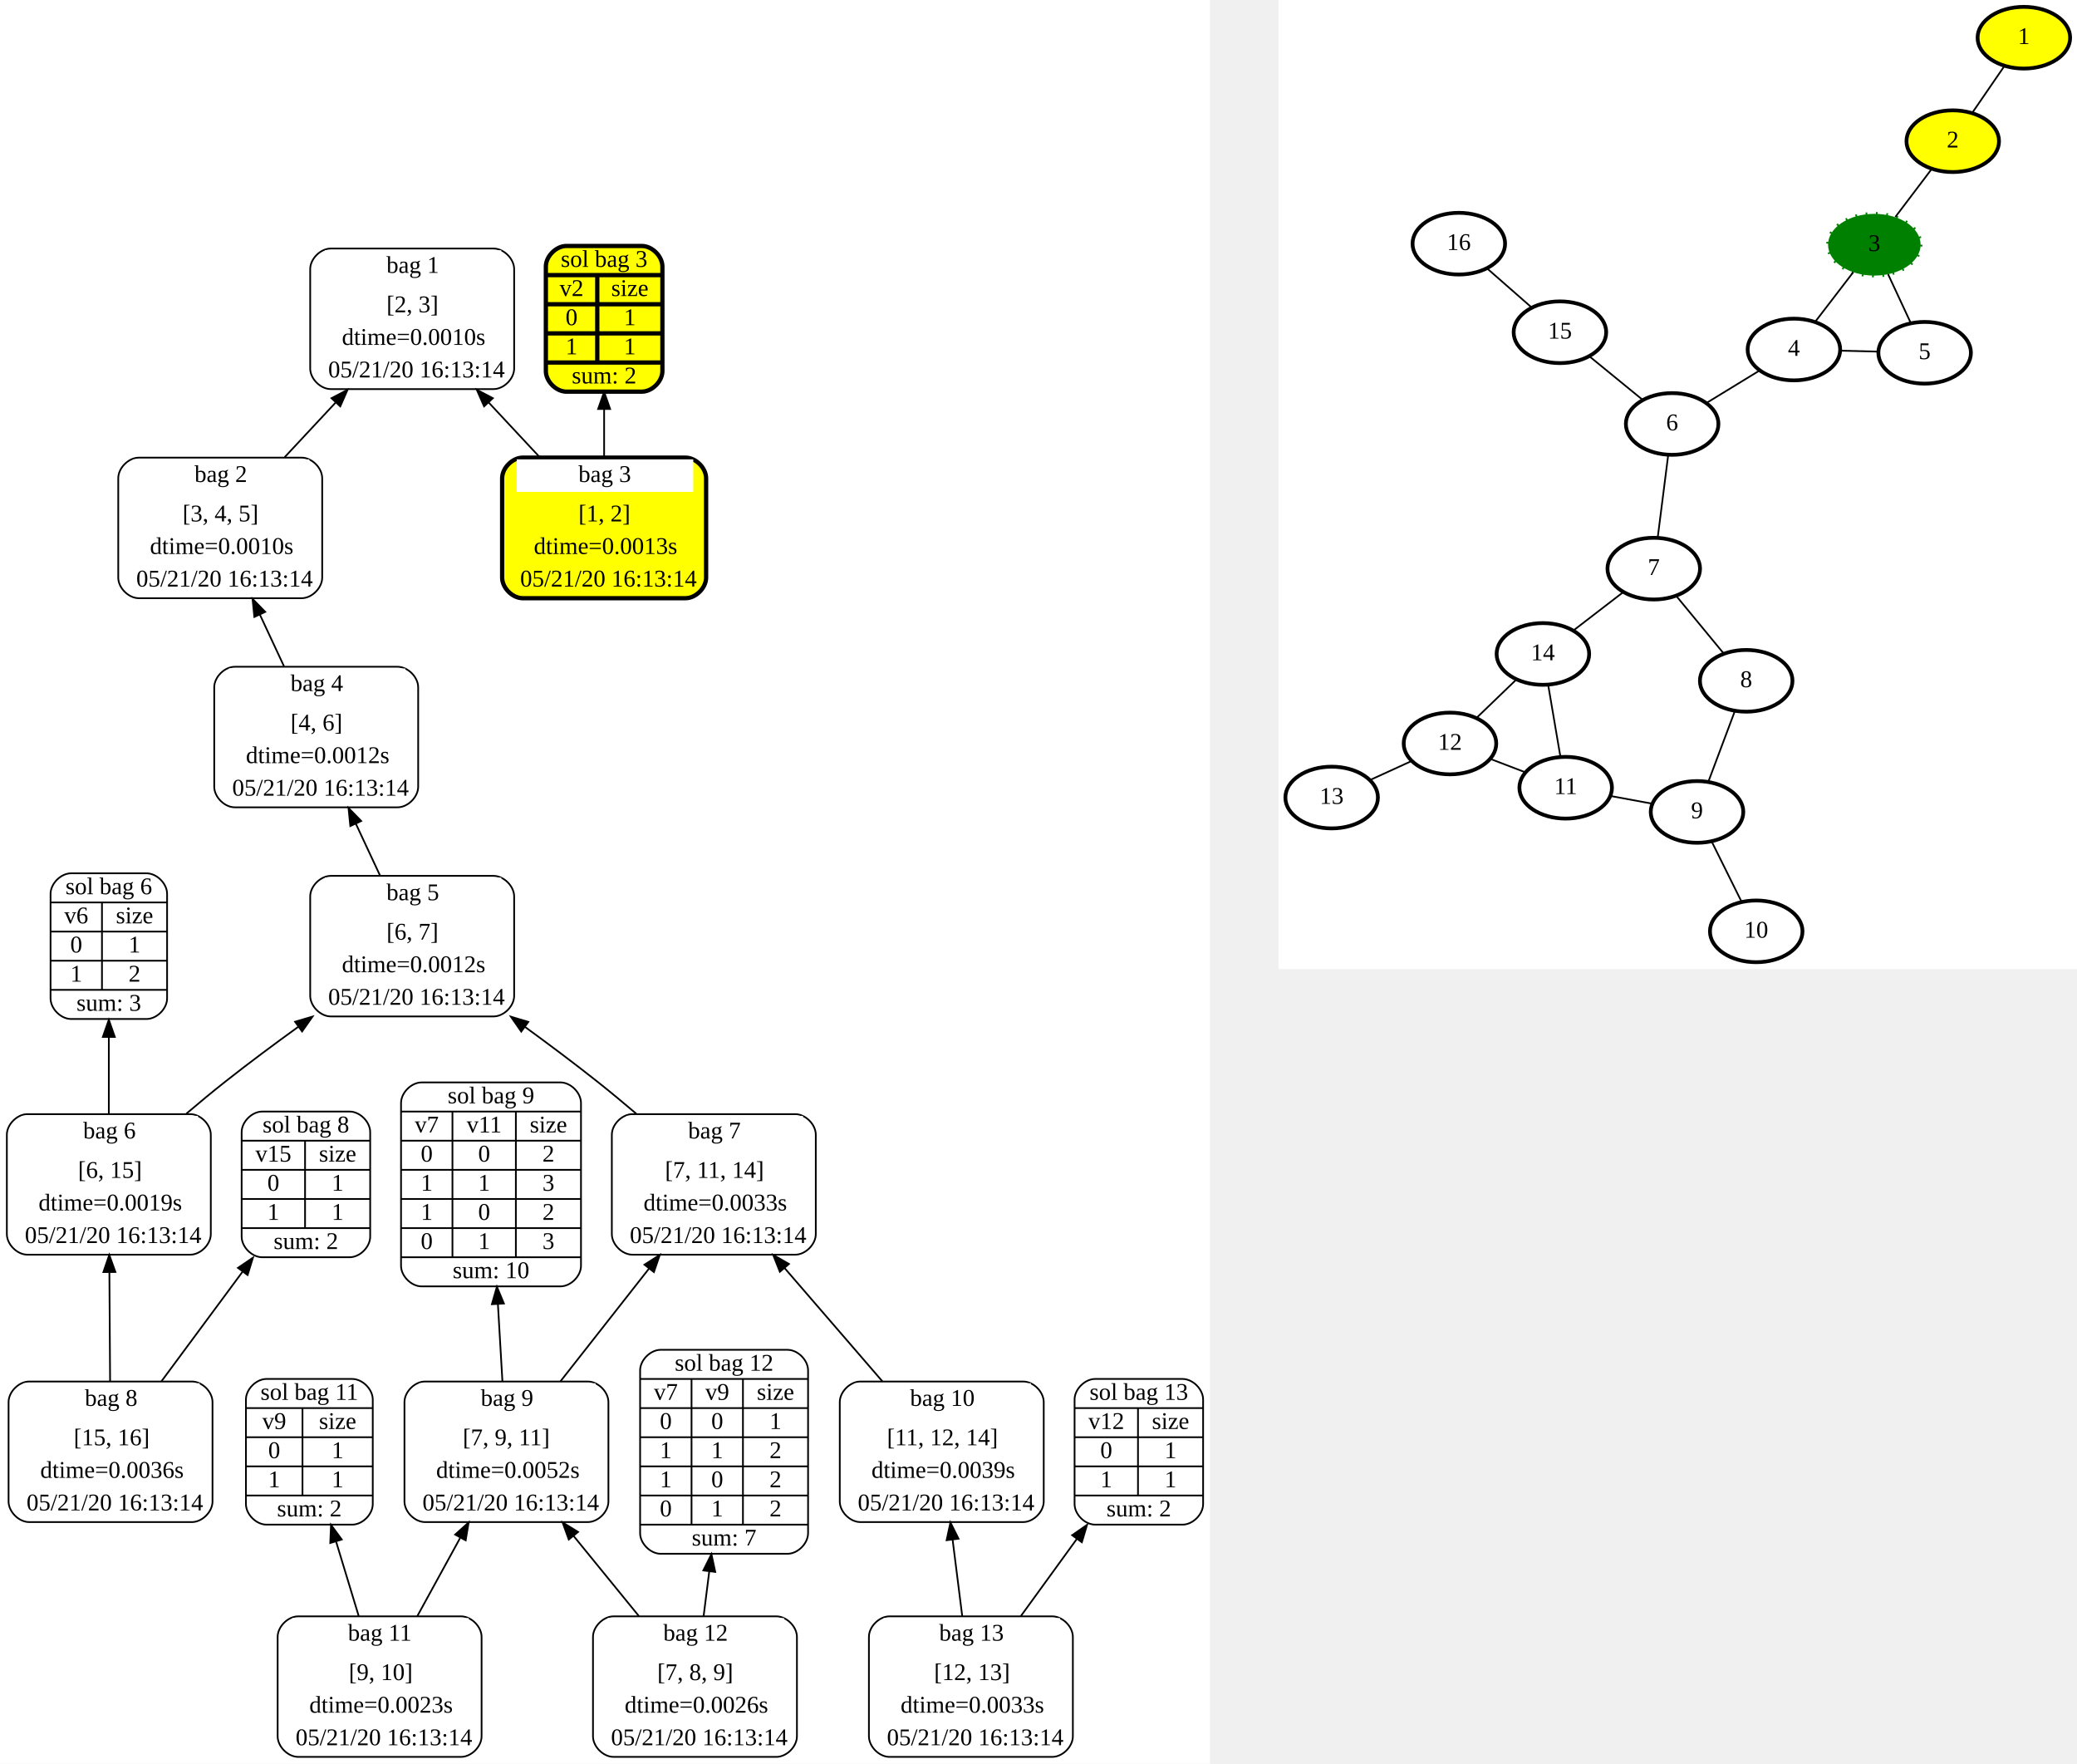
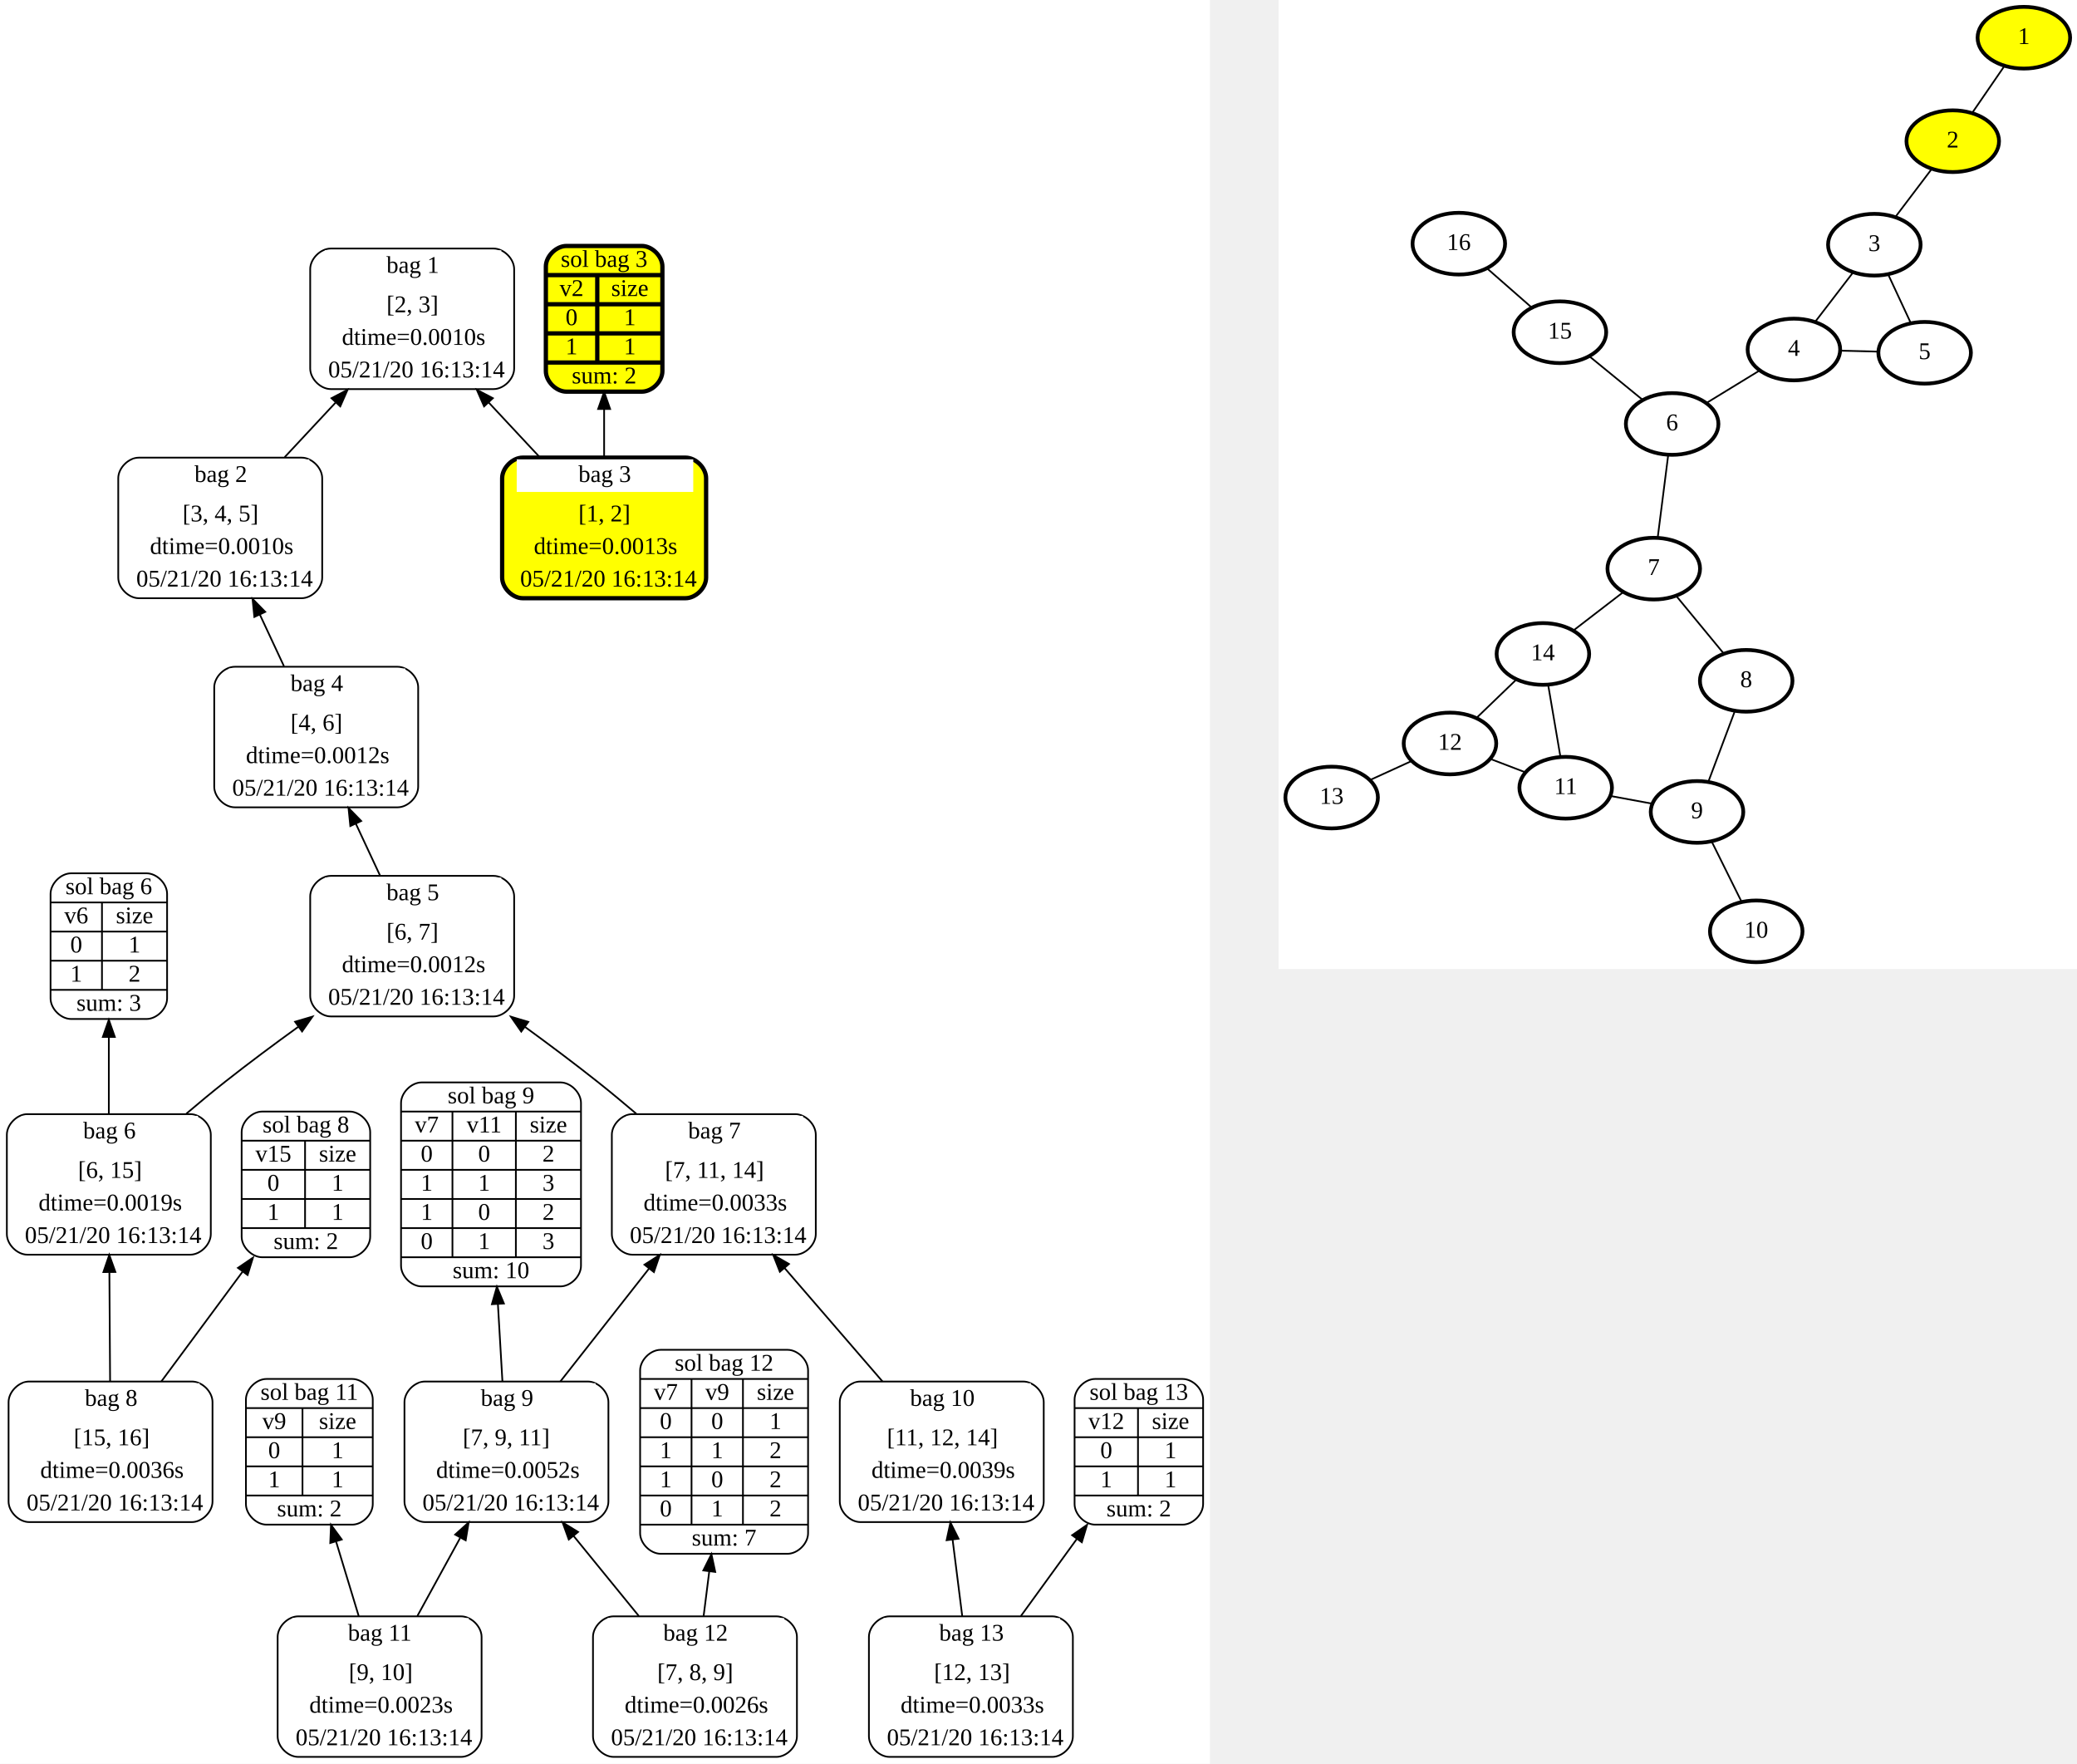
<svg xmlns="http://www.w3.org/2000/svg" viewBox="0.00 0.00 1211.9 1029.0" preserveAspectRatio="xMinYMin">
  <g id="graph0" class="graph" transform="scale(1 1) rotate(0) translate(4 1025)">
    <polygon fill="white" stroke="transparent" points="-4,4 -4,-1025 702,-1025 702,4 -4,4" />
    <g id="node1" class="node">
      <path fill="white" stroke="black" d="M284,-880C284,-880 189,-880 189,-880 183,-880 177,-874 177,-868 177,-868 177,-810 177,-810 177,-804 183,-798 189,-798 189,-798 284,-798 284,-798 290,-798 296,-804 296,-810 296,-810 296,-868 296,-868 296,-874 290,-880 284,-880" />
      <polygon fill="white" stroke="transparent" points="185.5,-860 185.5,-879 288.5,-879 288.5,-860 185.5,-860" />
      <text text-anchor="start" x="221.5" y="-865.8" font-family="Times New Roman,serif" font-size="14.00">bag 1</text>
      <text text-anchor="start" x="221.5" y="-842.8" font-family="Times New Roman,serif" font-size="14.00">[2, 3]</text>
      <text text-anchor="start" x="195.5" y="-823.8" font-family="Times New Roman,serif" font-size="14.00">dtime=0.0010s</text>
      <text text-anchor="start" x="187.5" y="-804.8" font-family="Times New Roman,serif" font-size="14.00">05/21/20 16:13:14</text>
    </g>
    <g id="node2" class="node">
      <path fill="white" stroke="black" d="M172,-758C172,-758 77,-758 77,-758 71,-758 65,-752 65,-746 65,-746 65,-688 65,-688 65,-682 71,-676 77,-676 77,-676 172,-676 172,-676 178,-676 184,-682 184,-688 184,-688 184,-746 184,-746 184,-752 178,-758 172,-758" />
      <polygon fill="white" stroke="transparent" points="73.5,-738 73.5,-757 176.5,-757 176.5,-738 73.5,-738" />
      <text text-anchor="start" x="109.5" y="-743.8" font-family="Times New Roman,serif" font-size="14.00">bag 2</text>
      <text text-anchor="start" x="102.5" y="-720.8" font-family="Times New Roman,serif" font-size="14.00">[3, 4, 5]</text>
      <text text-anchor="start" x="83.5" y="-701.8" font-family="Times New Roman,serif" font-size="14.00">dtime=0.0010s</text>
      <text text-anchor="start" x="75.5" y="-682.8" font-family="Times New Roman,serif" font-size="14.00">05/21/20 16:13:14</text>
    </g>
    <g id="edge1" class="edge">
      <path fill="none" stroke="black" d="M162.11,-758.29C171.62,-768.48 181.93,-779.53 191.75,-790.06" />
      <polygon fill="black" stroke="black" points="189.42,-792.69 198.8,-797.61 194.54,-787.91 189.42,-792.69" />
    </g>
    <g id="node3" class="node">
      <path fill="yellow" stroke="black" stroke-width="2.5" d="M396,-758C396,-758 301,-758 301,-758 295,-758 289,-752 289,-746 289,-746 289,-688 289,-688 289,-682 295,-676 301,-676 301,-676 396,-676 396,-676 402,-676 408,-682 408,-688 408,-688 408,-746 408,-746 408,-752 402,-758 396,-758" />
      <polygon fill="white" stroke="transparent" points="297.5,-738 297.5,-757 400.5,-757 400.5,-738 297.5,-738" />
      <text text-anchor="start" x="333.5" y="-743.8" font-family="Times New Roman,serif" font-size="14.00">bag 3</text>
      <text text-anchor="start" x="333.5" y="-720.8" font-family="Times New Roman,serif" font-size="14.00">[1, 2]</text>
      <text text-anchor="start" x="307.5" y="-701.8" font-family="Times New Roman,serif" font-size="14.00">dtime=0.0013s</text>
      <text text-anchor="start" x="299.5" y="-682.8" font-family="Times New Roman,serif" font-size="14.00">05/21/20 16:13:14</text>
    </g>
    <g id="edge2" class="edge">
      <path fill="none" stroke="black" d="M310.89,-758.29C301.38,-768.48 291.07,-779.53 281.25,-790.06" />
      <polygon fill="black" stroke="black" points="278.46,-787.91 274.2,-797.61 283.58,-792.69 278.46,-787.91" />
    </g>
    <g id="node20" class="node">
      <path fill="yellow" stroke="black" stroke-width="2.5" d="M326.5,-796.5C326.5,-796.5 370.5,-796.5 370.5,-796.5 376.5,-796.5 382.5,-802.5 382.5,-808.5 382.5,-808.5 382.5,-869.5 382.5,-869.5 382.5,-875.5 376.5,-881.5 370.5,-881.5 370.5,-881.5 326.5,-881.5 326.5,-881.5 320.5,-881.5 314.5,-875.5 314.5,-869.5 314.5,-869.5 314.5,-808.5 314.5,-808.5 314.5,-802.5 320.5,-796.5 326.5,-796.5" />
      <text text-anchor="middle" x="348.5" y="-869.3" font-family="Times New Roman,serif" font-size="14.00">sol bag 3</text>
      <text text-anchor="middle" x="329.5" y="-852.3" font-family="Times New Roman,serif" font-size="14.00">v2</text>
      <text text-anchor="middle" x="329.5" y="-835.3" font-family="Times New Roman,serif" font-size="14.00">0</text>
      <text text-anchor="middle" x="329.5" y="-818.3" font-family="Times New Roman,serif" font-size="14.00">1</text>
      <text text-anchor="middle" x="363.5" y="-852.3" font-family="Times New Roman,serif" font-size="14.00">size</text>
      <text text-anchor="middle" x="363.5" y="-835.3" font-family="Times New Roman,serif" font-size="14.00">1</text>
      <text text-anchor="middle" x="363.5" y="-818.3" font-family="Times New Roman,serif" font-size="14.00">1</text>
      <text text-anchor="middle" x="348.5" y="-801.3" font-family="Times New Roman,serif" font-size="14.00">sum: 2</text>
      <polyline fill="none" stroke="black" stroke-width="2.5" points="314.5,-864.5 382.5,-864.5 " />
      <polyline fill="none" stroke="black" stroke-width="2.5" points="314.5,-847.5 344.5,-847.5 " />
      <polyline fill="none" stroke="black" stroke-width="2.5" points="314.5,-830.5 344.5,-830.5 " />
      <polyline fill="none" stroke="black" stroke-width="2.5" points="344.5,-813.5 344.5,-864.5 " />
      <polyline fill="none" stroke="black" stroke-width="2.5" points="344.5,-847.5 382.5,-847.5 " />
      <polyline fill="none" stroke="black" stroke-width="2.5" points="344.5,-830.5 382.5,-830.5 " />
      <polyline fill="none" stroke="black" stroke-width="2.5" points="314.5,-813.5 382.5,-813.5 " />
    </g>
    <g id="edge19" class="edge">
      <path fill="none" stroke="black" d="M348.5,-758.29C348.5,-767.29 348.5,-776.96 348.5,-786.35" />
      <polygon fill="black" stroke="black" points="345,-786.38 348.5,-796.38 352,-786.38 345,-786.38" />
    </g>
    <g id="node4" class="node">
      <path fill="white" stroke="black" d="M228,-636C228,-636 133,-636 133,-636 127,-636 121,-630 121,-624 121,-624 121,-566 121,-566 121,-560 127,-554 133,-554 133,-554 228,-554 228,-554 234,-554 240,-560 240,-566 240,-566 240,-624 240,-624 240,-630 234,-636 228,-636" />
      <polygon fill="white" stroke="transparent" points="129.5,-616 129.5,-635 232.5,-635 232.5,-616 129.5,-616" />
      <text text-anchor="start" x="165.5" y="-621.8" font-family="Times New Roman,serif" font-size="14.00">bag 4</text>
      <text text-anchor="start" x="165.5" y="-598.8" font-family="Times New Roman,serif" font-size="14.00">[4, 6]</text>
      <text text-anchor="start" x="139.5" y="-579.8" font-family="Times New Roman,serif" font-size="14.00">dtime=0.0012s</text>
      <text text-anchor="start" x="131.5" y="-560.8" font-family="Times New Roman,serif" font-size="14.00">05/21/20 16:13:14</text>
    </g>
    <g id="edge3" class="edge">
      <path fill="none" stroke="black" d="M161.7,-636.29C157.17,-645.99 152.29,-656.46 147.59,-666.52" />
      <polygon fill="black" stroke="black" points="144.41,-665.07 143.35,-675.61 150.75,-668.03 144.41,-665.07" />
    </g>
    <g id="node5" class="node">
      <path fill="white" stroke="black" d="M284,-514C284,-514 189,-514 189,-514 183,-514 177,-508 177,-502 177,-502 177,-444 177,-444 177,-438 183,-432 189,-432 189,-432 284,-432 284,-432 290,-432 296,-438 296,-444 296,-444 296,-502 296,-502 296,-508 290,-514 284,-514" />
      <polygon fill="white" stroke="transparent" points="185.5,-494 185.5,-513 288.5,-513 288.5,-494 185.5,-494" />
      <text text-anchor="start" x="221.5" y="-499.8" font-family="Times New Roman,serif" font-size="14.00">bag 5</text>
      <text text-anchor="start" x="221.5" y="-476.8" font-family="Times New Roman,serif" font-size="14.00">[6, 7]</text>
      <text text-anchor="start" x="195.5" y="-457.8" font-family="Times New Roman,serif" font-size="14.00">dtime=0.0012s</text>
      <text text-anchor="start" x="187.5" y="-438.8" font-family="Times New Roman,serif" font-size="14.00">05/21/20 16:13:14</text>
    </g>
    <g id="edge4" class="edge">
      <path fill="none" stroke="black" d="M217.7,-514.29C213.17,-523.99 208.29,-534.46 203.59,-544.52" />
      <polygon fill="black" stroke="black" points="200.41,-543.07 199.35,-553.61 206.75,-546.03 200.41,-543.07" />
    </g>
    <g id="node6" class="node">
      <path fill="white" stroke="black" d="M107,-375C107,-375 12,-375 12,-375 6,-375 0,-369 0,-363 0,-363 0,-305 0,-305 0,-299 6,-293 12,-293 12,-293 107,-293 107,-293 113,-293 119,-299 119,-305 119,-305 119,-363 119,-363 119,-369 113,-375 107,-375" />
      <polygon fill="white" stroke="transparent" points="8.5,-355 8.5,-374 111.5,-374 111.5,-355 8.5,-355" />
      <text text-anchor="start" x="44.5" y="-360.8" font-family="Times New Roman,serif" font-size="14.00">bag 6</text>
      <text text-anchor="start" x="41.5" y="-337.8" font-family="Times New Roman,serif" font-size="14.00">[6, 15]</text>
      <text text-anchor="start" x="18.5" y="-318.8" font-family="Times New Roman,serif" font-size="14.00">dtime=0.0019s</text>
      <text text-anchor="start" x="10.5" y="-299.8" font-family="Times New Roman,serif" font-size="14.00">05/21/20 16:13:14</text>
    </g>
    <g id="edge5" class="edge">
      <path fill="none" stroke="black" d="M104.73,-375.27C112.24,-381.65 120.01,-388.1 127.5,-394 141.02,-404.66 155.82,-415.68 170.05,-425.95" />
      <polygon fill="black" stroke="black" points="168.17,-428.91 178.34,-431.9 172.26,-423.23 168.17,-428.91" />
    </g>
    <g id="node18" class="node">
      <path fill="white" stroke="black" d="M37.5,-430.5C37.5,-430.5 81.5,-430.5 81.5,-430.5 87.5,-430.5 93.5,-436.5 93.5,-442.5 93.5,-442.5 93.5,-503.5 93.5,-503.5 93.5,-509.5 87.5,-515.5 81.5,-515.5 81.5,-515.5 37.5,-515.5 37.5,-515.5 31.5,-515.5 25.5,-509.5 25.5,-503.5 25.5,-503.5 25.5,-442.5 25.5,-442.5 25.5,-436.5 31.5,-430.5 37.5,-430.5" />
      <text text-anchor="middle" x="59.5" y="-503.3" font-family="Times New Roman,serif" font-size="14.00">sol bag 6</text>
      <text text-anchor="middle" x="40.5" y="-486.3" font-family="Times New Roman,serif" font-size="14.00">v6</text>
      <text text-anchor="middle" x="40.5" y="-469.3" font-family="Times New Roman,serif" font-size="14.00">0</text>
      <text text-anchor="middle" x="40.5" y="-452.3" font-family="Times New Roman,serif" font-size="14.00">1</text>
      <text text-anchor="middle" x="74.5" y="-486.3" font-family="Times New Roman,serif" font-size="14.00">size</text>
      <text text-anchor="middle" x="74.5" y="-469.3" font-family="Times New Roman,serif" font-size="14.00">1</text>
      <text text-anchor="middle" x="74.5" y="-452.3" font-family="Times New Roman,serif" font-size="14.00">2</text>
      <text text-anchor="middle" x="59.5" y="-435.3" font-family="Times New Roman,serif" font-size="14.00">sum: 3</text>
      <polyline fill="none" stroke="black" points="25.5,-498.5 93.5,-498.5 " />
      <polyline fill="none" stroke="black" points="25.5,-481.5 55.5,-481.5 " />
      <polyline fill="none" stroke="black" points="25.5,-464.5 55.5,-464.5 " />
      <polyline fill="none" stroke="black" points="55.5,-447.5 55.5,-498.5 " />
      <polyline fill="none" stroke="black" points="55.5,-481.5 93.5,-481.5 " />
      <polyline fill="none" stroke="black" points="55.5,-464.5 93.5,-464.5 " />
      <polyline fill="none" stroke="black" points="25.5,-447.5 93.5,-447.5 " />
    </g>
    <g id="edge17" class="edge">
      <path fill="none" stroke="black" d="M59.5,-375.36C59.5,-389.34 59.5,-405.22 59.5,-420" />
      <polygon fill="black" stroke="black" points="56,-420.02 59.5,-430.02 63,-420.02 56,-420.02" />
    </g>
    <g id="node7" class="node">
      <path fill="white" stroke="black" d="M460,-375C460,-375 365,-375 365,-375 359,-375 353,-369 353,-363 353,-363 353,-305 353,-305 353,-299 359,-293 365,-293 365,-293 460,-293 460,-293 466,-293 472,-299 472,-305 472,-305 472,-363 472,-363 472,-369 466,-375 460,-375" />
      <polygon fill="white" stroke="transparent" points="361.5,-355 361.5,-374 464.5,-374 464.5,-355 361.5,-355" />
      <text text-anchor="start" x="397.5" y="-360.8" font-family="Times New Roman,serif" font-size="14.00">bag 7</text>
      <text text-anchor="start" x="384" y="-337.8" font-family="Times New Roman,serif" font-size="14.00">[7, 11, 14]</text>
      <text text-anchor="start" x="371.5" y="-318.8" font-family="Times New Roman,serif" font-size="14.00">dtime=0.0033s</text>
      <text text-anchor="start" x="363.5" y="-299.8" font-family="Times New Roman,serif" font-size="14.00">05/21/20 16:13:14</text>
    </g>
    <g id="edge6" class="edge">
      <path fill="none" stroke="black" d="M367.25,-375.24C359.75,-381.63 351.97,-388.08 344.5,-394 331.09,-404.63 316.41,-415.63 302.32,-425.89" />
      <polygon fill="black" stroke="black" points="300.14,-423.15 294.1,-431.85 304.25,-428.81 300.14,-423.15" />
    </g>
    <g id="node8" class="node">
      <path fill="white" stroke="black" d="M108,-219C108,-219 13,-219 13,-219 7,-219 1,-213 1,-207 1,-207 1,-149 1,-149 1,-143 7,-137 13,-137 13,-137 108,-137 108,-137 114,-137 120,-143 120,-149 120,-149 120,-207 120,-207 120,-213 114,-219 108,-219" />
      <polygon fill="white" stroke="transparent" points="9.5,-199 9.5,-218 112.5,-218 112.5,-199 9.5,-199" />
      <text text-anchor="start" x="45.5" y="-204.8" font-family="Times New Roman,serif" font-size="14.00">bag 8</text>
      <text text-anchor="start" x="39" y="-181.8" font-family="Times New Roman,serif" font-size="14.00">[15, 16]</text>
      <text text-anchor="start" x="19.5" y="-162.8" font-family="Times New Roman,serif" font-size="14.00">dtime=0.0036s</text>
      <text text-anchor="start" x="11.5" y="-143.8" font-family="Times New Roman,serif" font-size="14.00">05/21/20 16:13:14</text>
    </g>
    <g id="edge7" class="edge">
      <path fill="none" stroke="black" d="M60.24,-219.06C60.11,-238.5 59.96,-262.06 59.83,-282.7" />
      <polygon fill="black" stroke="black" points="56.33,-282.85 59.76,-292.87 63.33,-282.9 56.33,-282.85" />
    </g>
    <g id="node14" class="node">
      <path fill="white" stroke="black" d="M149,-291.5C149,-291.5 200,-291.5 200,-291.5 206,-291.5 212,-297.5 212,-303.5 212,-303.5 212,-364.5 212,-364.5 212,-370.5 206,-376.5 200,-376.5 200,-376.5 149,-376.5 149,-376.5 143,-376.5 137,-370.5 137,-364.5 137,-364.5 137,-303.5 137,-303.5 137,-297.5 143,-291.5 149,-291.5" />
      <text text-anchor="middle" x="174.5" y="-364.3" font-family="Times New Roman,serif" font-size="14.00">sol bag 8</text>
      <text text-anchor="middle" x="155.5" y="-347.3" font-family="Times New Roman,serif" font-size="14.00">v15</text>
      <text text-anchor="middle" x="155.5" y="-330.3" font-family="Times New Roman,serif" font-size="14.00">0</text>
      <text text-anchor="middle" x="155.5" y="-313.3" font-family="Times New Roman,serif" font-size="14.00">1</text>
      <text text-anchor="middle" x="193" y="-347.3" font-family="Times New Roman,serif" font-size="14.00">size</text>
      <text text-anchor="middle" x="193" y="-330.3" font-family="Times New Roman,serif" font-size="14.00">1</text>
      <text text-anchor="middle" x="193" y="-313.3" font-family="Times New Roman,serif" font-size="14.00">1</text>
      <text text-anchor="middle" x="174.5" y="-296.3" font-family="Times New Roman,serif" font-size="14.00">sum: 2</text>
      <polyline fill="none" stroke="black" points="137,-359.5 212,-359.5 " />
      <polyline fill="none" stroke="black" points="137,-342.5 174,-342.5 " />
      <polyline fill="none" stroke="black" points="137,-325.5 174,-325.5 " />
      <polyline fill="none" stroke="black" points="174,-308.5 174,-359.5 " />
      <polyline fill="none" stroke="black" points="174,-342.5 212,-342.5 " />
      <polyline fill="none" stroke="black" points="174,-325.5 212,-325.5 " />
      <polyline fill="none" stroke="black" points="137,-308.5 212,-308.5 " />
    </g>
    <g id="edge13" class="edge">
      <path fill="none" stroke="black" d="M90.15,-219.06C104.66,-238.65 122.25,-262.42 137.61,-283.17" />
      <polygon fill="black" stroke="black" points="134.84,-285.3 143.6,-291.26 140.46,-281.14 134.84,-285.3" />
    </g>
    <g id="node9" class="node">
      <path fill="white" stroke="black" d="M339,-219C339,-219 244,-219 244,-219 238,-219 232,-213 232,-207 232,-207 232,-149 232,-149 232,-143 238,-137 244,-137 244,-137 339,-137 339,-137 345,-137 351,-143 351,-149 351,-149 351,-207 351,-207 351,-213 345,-219 339,-219" />
      <polygon fill="white" stroke="transparent" points="240.5,-199 240.5,-218 343.5,-218 343.5,-199 240.5,-199" />
      <text text-anchor="start" x="276.5" y="-204.8" font-family="Times New Roman,serif" font-size="14.00">bag 9</text>
      <text text-anchor="start" x="266" y="-181.8" font-family="Times New Roman,serif" font-size="14.00">[7, 9, 11]</text>
      <text text-anchor="start" x="250.5" y="-162.8" font-family="Times New Roman,serif" font-size="14.00">dtime=0.0052s</text>
      <text text-anchor="start" x="242.5" y="-143.8" font-family="Times New Roman,serif" font-size="14.00">05/21/20 16:13:14</text>
    </g>
    <g id="edge8" class="edge">
      <path fill="none" stroke="black" d="M322.98,-219.06C338.81,-239.21 358.12,-263.79 374.74,-284.95" />
      <polygon fill="black" stroke="black" points="372.04,-287.17 380.97,-292.87 377.55,-282.85 372.04,-287.17" />
    </g>
    <g id="node19" class="node">
      <path fill="white" stroke="black" d="M242,-274.5C242,-274.5 323,-274.5 323,-274.5 329,-274.5 335,-280.5 335,-286.5 335,-286.5 335,-381.5 335,-381.5 335,-387.5 329,-393.5 323,-393.5 323,-393.5 242,-393.5 242,-393.5 236,-393.5 230,-387.5 230,-381.5 230,-381.5 230,-286.5 230,-286.5 230,-280.5 236,-274.5 242,-274.5" />
      <text text-anchor="middle" x="282.5" y="-381.3" font-family="Times New Roman,serif" font-size="14.00">sol bag 9</text>
      <text text-anchor="middle" x="245" y="-364.3" font-family="Times New Roman,serif" font-size="14.00">v7</text>
      <text text-anchor="middle" x="245" y="-347.3" font-family="Times New Roman,serif" font-size="14.00">0</text>
      <text text-anchor="middle" x="245" y="-330.3" font-family="Times New Roman,serif" font-size="14.00">1</text>
      <text text-anchor="middle" x="245" y="-313.3" font-family="Times New Roman,serif" font-size="14.00">1</text>
      <text text-anchor="middle" x="245" y="-296.3" font-family="Times New Roman,serif" font-size="14.00">0</text>
      <text text-anchor="middle" x="278.5" y="-364.3" font-family="Times New Roman,serif" font-size="14.00">v11</text>
      <text text-anchor="middle" x="278.5" y="-347.3" font-family="Times New Roman,serif" font-size="14.00">0</text>
      <text text-anchor="middle" x="278.5" y="-330.3" font-family="Times New Roman,serif" font-size="14.00">1</text>
      <text text-anchor="middle" x="278.5" y="-313.3" font-family="Times New Roman,serif" font-size="14.00">0</text>
      <text text-anchor="middle" x="278.5" y="-296.3" font-family="Times New Roman,serif" font-size="14.00">1</text>
      <text text-anchor="middle" x="316" y="-364.3" font-family="Times New Roman,serif" font-size="14.00">size</text>
      <text text-anchor="middle" x="316" y="-347.3" font-family="Times New Roman,serif" font-size="14.00">2</text>
      <text text-anchor="middle" x="316" y="-330.3" font-family="Times New Roman,serif" font-size="14.00">3</text>
      <text text-anchor="middle" x="316" y="-313.3" font-family="Times New Roman,serif" font-size="14.00">2</text>
      <text text-anchor="middle" x="316" y="-296.3" font-family="Times New Roman,serif" font-size="14.00">3</text>
      <text text-anchor="middle" x="282.5" y="-279.3" font-family="Times New Roman,serif" font-size="14.00">sum: 10</text>
      <polyline fill="none" stroke="black" points="230,-376.5 335,-376.5 " />
      <polyline fill="none" stroke="black" points="230,-359.5 260,-359.5 " />
      <polyline fill="none" stroke="black" points="230,-342.5 260,-342.5 " />
      <polyline fill="none" stroke="black" points="230,-325.5 260,-325.5 " />
      <polyline fill="none" stroke="black" points="230,-308.5 260,-308.5 " />
      <polyline fill="none" stroke="black" points="260,-291.5 260,-376.5 " />
      <polyline fill="none" stroke="black" points="260,-359.5 297,-359.5 " />
      <polyline fill="none" stroke="black" points="260,-342.5 297,-342.5 " />
      <polyline fill="none" stroke="black" points="260,-325.5 297,-325.5 " />
      <polyline fill="none" stroke="black" points="260,-308.5 297,-308.5 " />
      <polyline fill="none" stroke="black" points="297,-291.5 297,-376.5 " />
      <polyline fill="none" stroke="black" points="297,-359.5 335,-359.5 " />
      <polyline fill="none" stroke="black" points="297,-342.5 335,-342.5 " />
      <polyline fill="none" stroke="black" points="297,-325.5 335,-325.5 " />
      <polyline fill="none" stroke="black" points="297,-308.5 335,-308.5 " />
      <polyline fill="none" stroke="black" points="230,-291.5 335,-291.5 " />
    </g>
    <g id="edge18" class="edge">
      <path fill="none" stroke="black" d="M289.16,-219.06C288.35,-232.88 287.42,-248.77 286.52,-264.22" />
      <polygon fill="black" stroke="black" points="283.02,-264.1 285.93,-274.29 290.01,-264.51 283.02,-264.1" />
    </g>
    <g id="node10" class="node">
      <path fill="white" stroke="black" d="M593,-219C593,-219 498,-219 498,-219 492,-219 486,-213 486,-207 486,-207 486,-149 486,-149 486,-143 492,-137 498,-137 498,-137 593,-137 593,-137 599,-137 605,-143 605,-149 605,-149 605,-207 605,-207 605,-213 599,-219 593,-219" />
      <polygon fill="white" stroke="transparent" points="494.5,-199 494.5,-218 597.5,-218 597.5,-199 494.5,-199" />
      <text text-anchor="start" x="527" y="-204.8" font-family="Times New Roman,serif" font-size="14.00">bag 10</text>
      <text text-anchor="start" x="513.5" y="-181.8" font-family="Times New Roman,serif" font-size="14.00">[11, 12, 14]</text>
      <text text-anchor="start" x="504.5" y="-162.8" font-family="Times New Roman,serif" font-size="14.00">dtime=0.0039s</text>
      <text text-anchor="start" x="496.5" y="-143.8" font-family="Times New Roman,serif" font-size="14.00">05/21/20 16:13:14</text>
    </g>
    <g id="edge9" class="edge">
      <path fill="none" stroke="black" d="M510.9,-219.06C493.42,-239.3 472.09,-264 453.76,-285.23" />
      <polygon fill="black" stroke="black" points="451.04,-283.02 447.15,-292.87 456.34,-287.59 451.04,-283.02" />
    </g>
    <g id="node11" class="node">
      <path fill="white" stroke="black" d="M265,-82C265,-82 170,-82 170,-82 164,-82 158,-76 158,-70 158,-70 158,-12 158,-12 158,-6 164,0 170,0 170,0 265,0 265,0 271,0 277,-6 277,-12 277,-12 277,-70 277,-70 277,-76 271,-82 265,-82" />
      <polygon fill="white" stroke="transparent" points="166.5,-62 166.5,-81 269.5,-81 269.5,-62 166.5,-62" />
      <text text-anchor="start" x="199" y="-67.8" font-family="Times New Roman,serif" font-size="14.00">bag 11</text>
      <text text-anchor="start" x="199.5" y="-44.8" font-family="Times New Roman,serif" font-size="14.00">[9, 10]</text>
      <text text-anchor="start" x="176.5" y="-25.8" font-family="Times New Roman,serif" font-size="14.00">dtime=0.0023s</text>
      <text text-anchor="start" x="168.5" y="-6.8" font-family="Times New Roman,serif" font-size="14.00">05/21/20 16:13:14</text>
    </g>
    <g id="edge10" class="edge">
      <path fill="none" stroke="black" d="M239.5,-82.14C247.33,-96.43 256.25,-112.69 264.45,-127.66" />
      <polygon fill="black" stroke="black" points="261.58,-129.7 269.45,-136.78 267.72,-126.33 261.58,-129.7" />
    </g>
    <g id="node15" class="node">
      <path fill="white" stroke="black" d="M151.5,-135.5C151.5,-135.5 201.5,-135.5 201.5,-135.5 207.5,-135.5 213.5,-141.5 213.5,-147.5 213.5,-147.5 213.5,-208.5 213.5,-208.5 213.5,-214.5 207.5,-220.5 201.5,-220.5 201.5,-220.5 151.5,-220.5 151.5,-220.5 145.5,-220.5 139.5,-214.5 139.5,-208.5 139.5,-208.5 139.5,-147.5 139.5,-147.5 139.5,-141.5 145.5,-135.5 151.5,-135.5" />
      <text text-anchor="middle" x="176.5" y="-208.3" font-family="Times New Roman,serif" font-size="14.00">sol bag 11</text>
      <text text-anchor="middle" x="156" y="-191.3" font-family="Times New Roman,serif" font-size="14.00">v9</text>
      <text text-anchor="middle" x="156" y="-174.3" font-family="Times New Roman,serif" font-size="14.00">0</text>
      <text text-anchor="middle" x="156" y="-157.3" font-family="Times New Roman,serif" font-size="14.00">1</text>
      <text text-anchor="middle" x="193" y="-191.3" font-family="Times New Roman,serif" font-size="14.00">size</text>
      <text text-anchor="middle" x="193" y="-174.3" font-family="Times New Roman,serif" font-size="14.00">1</text>
      <text text-anchor="middle" x="193" y="-157.3" font-family="Times New Roman,serif" font-size="14.00">1</text>
      <text text-anchor="middle" x="176.5" y="-140.3" font-family="Times New Roman,serif" font-size="14.00">sum: 2</text>
      <polyline fill="none" stroke="black" points="139.5,-203.5 213.5,-203.5 " />
      <polyline fill="none" stroke="black" points="139.5,-186.5 172.5,-186.5 " />
      <polyline fill="none" stroke="black" points="139.5,-169.5 172.5,-169.5 " />
      <polyline fill="none" stroke="black" points="172.5,-152.5 172.5,-203.5 " />
      <polyline fill="none" stroke="black" points="172.5,-186.5 213.5,-186.5 " />
      <polyline fill="none" stroke="black" points="172.5,-169.5 213.5,-169.5 " />
      <polyline fill="none" stroke="black" points="139.5,-152.5 213.5,-152.5 " />
    </g>
    <g id="edge14" class="edge">
      <path fill="none" stroke="black" d="M205.31,-82.14C201.17,-95.78 196.48,-111.21 192.11,-125.61" />
      <polygon fill="black" stroke="black" points="188.7,-124.79 189.14,-135.38 195.4,-126.83 188.7,-124.79" />
    </g>
    <g id="node12" class="node">
      <path fill="white" stroke="black" d="M449,-82C449,-82 354,-82 354,-82 348,-82 342,-76 342,-70 342,-70 342,-12 342,-12 342,-6 348,0 354,0 354,0 449,0 449,0 455,0 461,-6 461,-12 461,-12 461,-70 461,-70 461,-76 455,-82 449,-82" />
      <polygon fill="white" stroke="transparent" points="350.5,-62 350.5,-81 453.5,-81 453.5,-62 350.5,-62" />
      <text text-anchor="start" x="383" y="-67.8" font-family="Times New Roman,serif" font-size="14.00">bag 12</text>
      <text text-anchor="start" x="379.5" y="-44.8" font-family="Times New Roman,serif" font-size="14.00">[7, 8, 9]</text>
      <text text-anchor="start" x="360.5" y="-25.8" font-family="Times New Roman,serif" font-size="14.00">dtime=0.0026s</text>
      <text text-anchor="start" x="352.5" y="-6.8" font-family="Times New Roman,serif" font-size="14.00">05/21/20 16:13:14</text>
    </g>
    <g id="edge11" class="edge">
      <path fill="none" stroke="black" d="M368.79,-82.14C356.82,-96.83 343.15,-113.61 330.67,-128.92" />
      <polygon fill="black" stroke="black" points="327.87,-126.82 324.27,-136.78 333.3,-131.24 327.87,-126.82" />
    </g>
    <g id="node16" class="node">
      <path fill="white" stroke="black" d="M381.5,-118.5C381.5,-118.5 455.5,-118.5 455.5,-118.5 461.5,-118.5 467.5,-124.5 467.5,-130.5 467.5,-130.5 467.5,-225.5 467.5,-225.5 467.5,-231.5 461.5,-237.5 455.5,-237.5 455.5,-237.5 381.5,-237.5 381.5,-237.5 375.5,-237.5 369.5,-231.5 369.5,-225.5 369.5,-225.5 369.5,-130.5 369.5,-130.5 369.5,-124.5 375.5,-118.5 381.5,-118.5" />
      <text text-anchor="middle" x="418.5" y="-225.3" font-family="Times New Roman,serif" font-size="14.00">sol bag 12</text>
      <text text-anchor="middle" x="384.5" y="-208.3" font-family="Times New Roman,serif" font-size="14.00">v7</text>
      <text text-anchor="middle" x="384.5" y="-191.3" font-family="Times New Roman,serif" font-size="14.00">0</text>
      <text text-anchor="middle" x="384.5" y="-174.3" font-family="Times New Roman,serif" font-size="14.00">1</text>
      <text text-anchor="middle" x="384.5" y="-157.3" font-family="Times New Roman,serif" font-size="14.00">1</text>
      <text text-anchor="middle" x="384.5" y="-140.3" font-family="Times New Roman,serif" font-size="14.00">0</text>
      <text text-anchor="middle" x="414.5" y="-208.3" font-family="Times New Roman,serif" font-size="14.00">v9</text>
      <text text-anchor="middle" x="414.5" y="-191.3" font-family="Times New Roman,serif" font-size="14.00">0</text>
      <text text-anchor="middle" x="414.5" y="-174.3" font-family="Times New Roman,serif" font-size="14.00">1</text>
      <text text-anchor="middle" x="414.5" y="-157.3" font-family="Times New Roman,serif" font-size="14.00">0</text>
      <text text-anchor="middle" x="414.5" y="-140.3" font-family="Times New Roman,serif" font-size="14.00">1</text>
      <text text-anchor="middle" x="448.5" y="-208.3" font-family="Times New Roman,serif" font-size="14.00">size</text>
      <text text-anchor="middle" x="448.5" y="-191.3" font-family="Times New Roman,serif" font-size="14.00">1</text>
      <text text-anchor="middle" x="448.5" y="-174.3" font-family="Times New Roman,serif" font-size="14.00">2</text>
      <text text-anchor="middle" x="448.5" y="-157.3" font-family="Times New Roman,serif" font-size="14.00">2</text>
      <text text-anchor="middle" x="448.5" y="-140.3" font-family="Times New Roman,serif" font-size="14.00">2</text>
      <text text-anchor="middle" x="418.5" y="-123.3" font-family="Times New Roman,serif" font-size="14.00">sum: 7</text>
      <polyline fill="none" stroke="black" points="369.5,-220.5 467.5,-220.5 " />
      <polyline fill="none" stroke="black" points="369.5,-203.5 399.5,-203.5 " />
      <polyline fill="none" stroke="black" points="369.5,-186.5 399.5,-186.5 " />
      <polyline fill="none" stroke="black" points="369.5,-169.5 399.5,-169.5 " />
      <polyline fill="none" stroke="black" points="369.5,-152.5 399.5,-152.5 " />
      <polyline fill="none" stroke="black" points="399.5,-135.5 399.5,-220.5 " />
      <polyline fill="none" stroke="black" points="399.5,-203.5 429.5,-203.5 " />
      <polyline fill="none" stroke="black" points="399.5,-186.5 429.5,-186.5 " />
      <polyline fill="none" stroke="black" points="399.5,-169.5 429.5,-169.5 " />
      <polyline fill="none" stroke="black" points="399.5,-152.5 429.5,-152.5 " />
      <polyline fill="none" stroke="black" points="429.5,-135.5 429.5,-220.5 " />
      <polyline fill="none" stroke="black" points="429.5,-203.5 467.5,-203.5 " />
      <polyline fill="none" stroke="black" points="429.5,-186.5 467.5,-186.5 " />
      <polyline fill="none" stroke="black" points="429.5,-169.5 467.5,-169.5 " />
      <polyline fill="none" stroke="black" points="429.5,-152.5 467.5,-152.5 " />
      <polyline fill="none" stroke="black" points="369.5,-135.5 467.5,-135.5 " />
    </g>
    <g id="edge15" class="edge">
      <path fill="none" stroke="black" d="M406.55,-82.14C407.59,-90.38 408.71,-99.28 409.84,-108.21" />
      <polygon fill="black" stroke="black" points="406.38,-108.79 411.11,-118.28 413.33,-107.92 406.38,-108.79" />
    </g>
    <g id="node13" class="node">
      <path fill="white" stroke="black" d="M610,-82C610,-82 515,-82 515,-82 509,-82 503,-76 503,-70 503,-70 503,-12 503,-12 503,-6 509,0 515,0 515,0 610,0 610,0 616,0 622,-6 622,-12 622,-12 622,-70 622,-70 622,-76 616,-82 610,-82" />
      <polygon fill="white" stroke="transparent" points="511.5,-62 511.5,-81 614.5,-81 614.5,-62 511.5,-62" />
      <text text-anchor="start" x="544" y="-67.8" font-family="Times New Roman,serif" font-size="14.00">bag 13</text>
      <text text-anchor="start" x="541" y="-44.8" font-family="Times New Roman,serif" font-size="14.00">[12, 13]</text>
      <text text-anchor="start" x="521.5" y="-25.8" font-family="Times New Roman,serif" font-size="14.00">dtime=0.0033s</text>
      <text text-anchor="start" x="513.5" y="-6.8" font-family="Times New Roman,serif" font-size="14.00">05/21/20 16:13:14</text>
    </g>
    <g id="edge12" class="edge">
      <path fill="none" stroke="black" d="M557.45,-82.14C555.68,-96.16 553.68,-112.07 551.82,-126.81" />
      <polygon fill="black" stroke="black" points="548.34,-126.42 550.56,-136.78 555.29,-127.3 548.34,-126.42" />
    </g>
    <g id="node17" class="node">
      <path fill="white" stroke="black" d="M635,-135.5C635,-135.5 686,-135.5 686,-135.5 692,-135.5 698,-141.5 698,-147.5 698,-147.5 698,-208.5 698,-208.5 698,-214.5 692,-220.5 686,-220.5 686,-220.5 635,-220.5 635,-220.5 629,-220.5 623,-214.5 623,-208.5 623,-208.5 623,-147.5 623,-147.5 623,-141.5 629,-135.5 635,-135.5" />
      <text text-anchor="middle" x="660.5" y="-208.3" font-family="Times New Roman,serif" font-size="14.00">sol bag 13</text>
      <text text-anchor="middle" x="641.5" y="-191.3" font-family="Times New Roman,serif" font-size="14.00">v12</text>
      <text text-anchor="middle" x="641.5" y="-174.3" font-family="Times New Roman,serif" font-size="14.00">0</text>
      <text text-anchor="middle" x="641.5" y="-157.3" font-family="Times New Roman,serif" font-size="14.00">1</text>
      <text text-anchor="middle" x="679" y="-191.3" font-family="Times New Roman,serif" font-size="14.00">size</text>
      <text text-anchor="middle" x="679" y="-174.3" font-family="Times New Roman,serif" font-size="14.00">1</text>
      <text text-anchor="middle" x="679" y="-157.3" font-family="Times New Roman,serif" font-size="14.00">1</text>
      <text text-anchor="middle" x="660.5" y="-140.3" font-family="Times New Roman,serif" font-size="14.00">sum: 2</text>
      <polyline fill="none" stroke="black" points="623,-203.5 698,-203.5 " />
      <polyline fill="none" stroke="black" points="623,-186.5 660,-186.5 " />
      <polyline fill="none" stroke="black" points="623,-169.5 660,-169.5 " />
      <polyline fill="none" stroke="black" points="660,-152.5 660,-203.5 " />
      <polyline fill="none" stroke="black" points="660,-186.5 698,-186.5 " />
      <polyline fill="none" stroke="black" points="660,-169.5 698,-169.5 " />
      <polyline fill="none" stroke="black" points="623,-152.5 698,-152.5 " />
    </g>
    <g id="edge16" class="edge">
      <path fill="none" stroke="black" d="M591.64,-82.14C601.92,-96.3 613.61,-112.4 624.4,-127.27" />
      <polygon fill="black" stroke="black" points="621.58,-129.34 630.28,-135.38 627.24,-125.23 621.58,-129.34" />
    </g>
  </g>
  <g id="graph0" class="graph" transform="scale(1 1) rotate(0) translate(238.772 295.4) translate(746 0)">
    <polygon fill="white" stroke="none" points="-238.772,269.962 -238.772,-295.4 227.123,-295.4 227.123,269.962 -238.772,269.962" />
    <g id="node1" class="node">
      <ellipse fill="none" stroke="black" stroke-width="2.2" cx="-9.097" cy="-48.053" rx="27" ry="18" />
      <text text-anchor="middle" x="-9.097" y="-44.353" font-family="Times New Roman,serif" font-size="14.00">6</text>
    </g>
    <g id="node2" class="node">
      <ellipse fill="none" stroke="black" stroke-width="2.2" cx="-74.578" cy="-101.562" rx="27" ry="18" />
      <text text-anchor="middle" x="-74.578" y="-97.862" font-family="Times New Roman,serif" font-size="14.00">15</text>
    </g>
    <g id="edge1" class="edge">
      <path fill="none" stroke="black" d="M-26.302,-62.112C-35.85,-69.915 -47.695,-79.594 -57.261,-87.411" />
    </g>
    <g id="node6" class="node">
      <ellipse fill="none" stroke="black" stroke-width="2.2" cx="-19.825" cy="36.352" rx="27" ry="18" />
      <text text-anchor="middle" x="-19.825" y="40.052" font-family="Times New Roman,serif" font-size="14.00">7</text>
    </g>
    <g id="edge14" class="edge">
      <path fill="none" stroke="black" d="M-11.425,-29.738C-13.237,-15.484 -15.737,4.192 -17.538,18.363" />
    </g>
    <g id="node16" class="node">
      <ellipse fill="none" stroke="black" stroke-width="2.2" cx="-133.568" cy="-153.241" rx="27" ry="18" />
      <text text-anchor="middle" x="-133.568" y="-149.541" font-family="Times New Roman,serif" font-size="14.00">16</text>
    </g>
    <g id="edge15" class="edge">
      <path fill="none" stroke="black" d="M-91.01,-115.958C-99.055,-123.006 -108.726,-131.478 -116.814,-138.564" />
    </g>
    <g id="node3" class="node">
-       <ellipse fill="green" stroke="green" stroke-width="2.2" stroke-dasharray="1,5" cx="108.878" cy="-152.627" rx="27" ry="18" />
+       <ellipse fill="none" stroke="black" stroke-width="2.2" cx="108.878" cy="-152.627" rx="27" ry="18" />
      <text text-anchor="middle" x="108.878" y="-148.927" font-family="Times New Roman,serif" font-size="14.00">3</text>
    </g>
    <g id="node4" class="node">
      <ellipse fill="none" stroke="black" stroke-width="2.2" cx="61.948" cy="-91.486" rx="27" ry="18" />
      <text text-anchor="middle" x="61.948" y="-87.786" font-family="Times New Roman,serif" font-size="14.00">4</text>
    </g>
    <g id="edge2" class="edge">
      <path fill="none" stroke="black" d="M96.548,-136.563C89.704,-127.647 81.215,-116.588 74.359,-107.655" />
    </g>
    <g id="node15" class="node">
      <ellipse fill="yellow" stroke="black" stroke-width="2.2" cx="154.632" cy="-213.024" rx="27" ry="18" />
      <text text-anchor="middle" x="154.632" y="-209.324" font-family="Times New Roman,serif" font-size="14.00">2</text>
    </g>
    <g id="edge16" class="edge">
      <path fill="none" stroke="black" d="M121.139,-168.812C127.704,-177.478 135.767,-188.122 142.337,-196.794" />
    </g>
    <g id="edge5" class="edge">
      <path fill="none" stroke="black" d="M41.779,-79.156C32.098,-73.237 20.532,-66.167 10.876,-60.263" />
    </g>
    <g id="node5" class="node">
      <ellipse fill="none" stroke="black" stroke-width="2.2" cx="-84.512" cy="86.129" rx="27" ry="18" />
      <text text-anchor="middle" x="-84.512" y="89.829" font-family="Times New Roman,serif" font-size="14.00">14</text>
    </g>
    <g id="edge3" class="edge">
      <path fill="none" stroke="black" d="M-66.493,72.263C-57.521,65.359 -46.706,57.037 -37.747,50.143" />
    </g>
    <g id="node8" class="node">
      <ellipse fill="none" stroke="black" stroke-width="2.2" cx="-138.734" cy="138.363" rx="27" ry="18" />
      <text text-anchor="middle" x="-138.734" y="142.063" font-family="Times New Roman,serif" font-size="14.00">12</text>
    </g>
    <g id="edge12" class="edge">
      <path fill="none" stroke="black" d="M-99.905,100.957C-107.169,107.955 -115.822,116.291 -123.115,123.316" />
    </g>
    <g id="node7" class="node">
      <ellipse fill="none" stroke="black" stroke-width="2.2" cx="138.229" cy="-89.582" rx="27" ry="18" />
      <text text-anchor="middle" x="138.229" y="-85.882" font-family="Times New Roman,serif" font-size="14.00">5</text>
    </g>
    <g id="edge11" class="edge">
      <path fill="none" stroke="black" d="M130.209,-106.81C126.067,-115.705 121.029,-126.528 116.889,-135.421" />
    </g>
    <g id="edge4" class="edge">
      <path fill="none" stroke="black" d="M111.12,-90.259C103.926,-90.439 96.159,-90.632 88.969,-90.812" />
    </g>
    <g id="node9" class="node">
      <ellipse fill="none" stroke="black" stroke-width="2.2" cx="-207.772" cy="169.898" rx="27" ry="18" />
      <text text-anchor="middle" x="-207.772" y="173.598" font-family="Times New Roman,serif" font-size="14.00">13</text>
    </g>
    <g id="edge6" class="edge">
      <path fill="none" stroke="black" d="M-161.34,148.689C-169.047,152.21 -177.658,156.143 -185.351,159.657" />
    </g>
    <g id="node13" class="node">
      <ellipse fill="none" stroke="black" stroke-width="2.2" cx="-71.216" cy="164.175" rx="27" ry="18" />
      <text text-anchor="middle" x="-71.216" y="167.875" font-family="Times New Roman,serif" font-size="14.00">11</text>
    </g>
    <g id="edge17" class="edge">
      <path fill="none" stroke="black" d="M-115.119,147.391C-108.579,149.892 -101.478,152.606 -94.931,155.109" />
    </g>
    <g id="node10" class="node">
      <ellipse fill="none" stroke="black" stroke-width="2.2" cx="34.113" cy="101.8" rx="27" ry="18" />
      <text text-anchor="middle" x="34.113" y="105.5" font-family="Times New Roman,serif" font-size="14.00">8</text>
    </g>
    <g id="edge18" class="edge">
      <path fill="none" stroke="black" d="M21.056,85.957C12.701,75.819 1.891,62.703 -6.513,52.504" />
    </g>
    <g id="node11" class="node">
      <ellipse fill="none" stroke="black" stroke-width="2.2" cx="5.413" cy="178.295" rx="27" ry="18" />
      <text text-anchor="middle" x="5.413" y="181.995" font-family="Times New Roman,serif" font-size="14.00">9</text>
    </g>
    <g id="edge7" class="edge">
      <path fill="none" stroke="black" d="M27.456,119.542C22.82,131.9 16.662,148.313 12.033,160.65" />
    </g>
    <g id="edge9" class="edge">
      <path fill="none" stroke="black" d="M-20.958,173.436C-28.751,172 -37.276,170.429 -45.056,168.996" />
    </g>
    <g id="node12" class="node">
      <ellipse fill="none" stroke="black" stroke-width="2.2" cx="39.965" cy="247.962" rx="27" ry="18" />
      <text text-anchor="middle" x="39.965" y="251.662" font-family="Times New Roman,serif" font-size="14.00">10</text>
    </g>
    <g id="edge8" class="edge">
      <path fill="none" stroke="black" d="M31.424,230.741C26.148,220.104 19.398,206.492 14.096,195.802" />
    </g>
    <g id="edge10" class="edge">
      <path fill="none" stroke="black" d="M-74.3,146.074C-76.448,133.465 -79.301,116.719 -81.445,104.132" />
    </g>
    <g id="node14" class="node">
      <ellipse fill="yellow" stroke="black" stroke-width="2.2" cx="196.123" cy="-273.4" rx="27" ry="18" />
      <text text-anchor="middle" x="196.123" y="-269.7" font-family="Times New Roman,serif" font-size="14.00">1</text>
    </g>
    <g id="edge13" class="edge">
      <path fill="none" stroke="black" d="M184.786,-256.902C178.931,-248.383 171.809,-238.018 165.956,-229.502" />
    </g>
  </g>
</svg>
